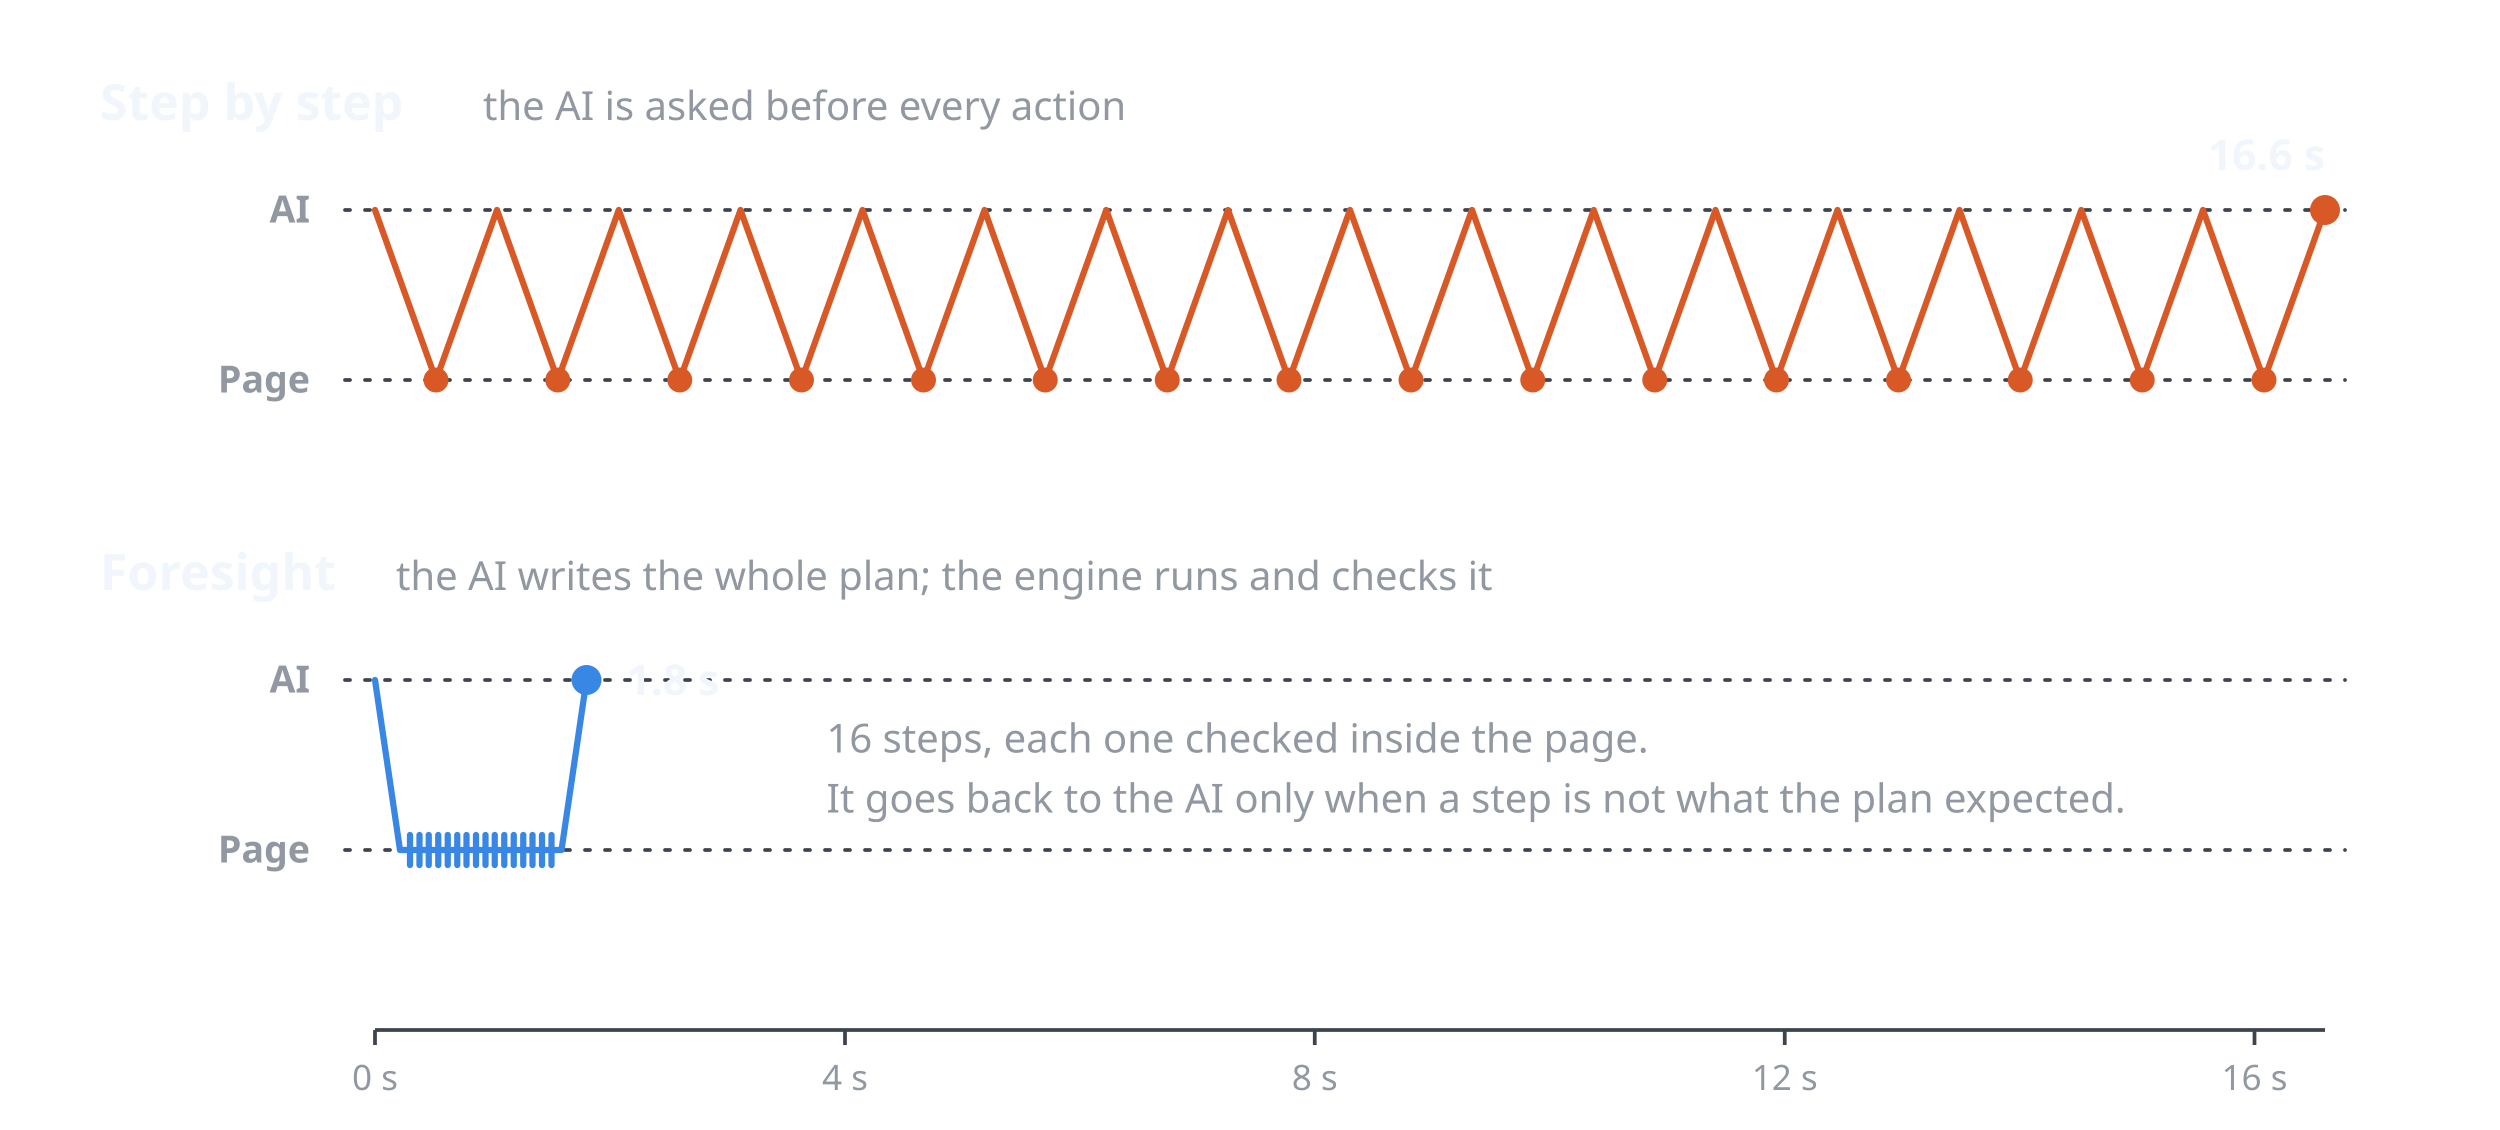
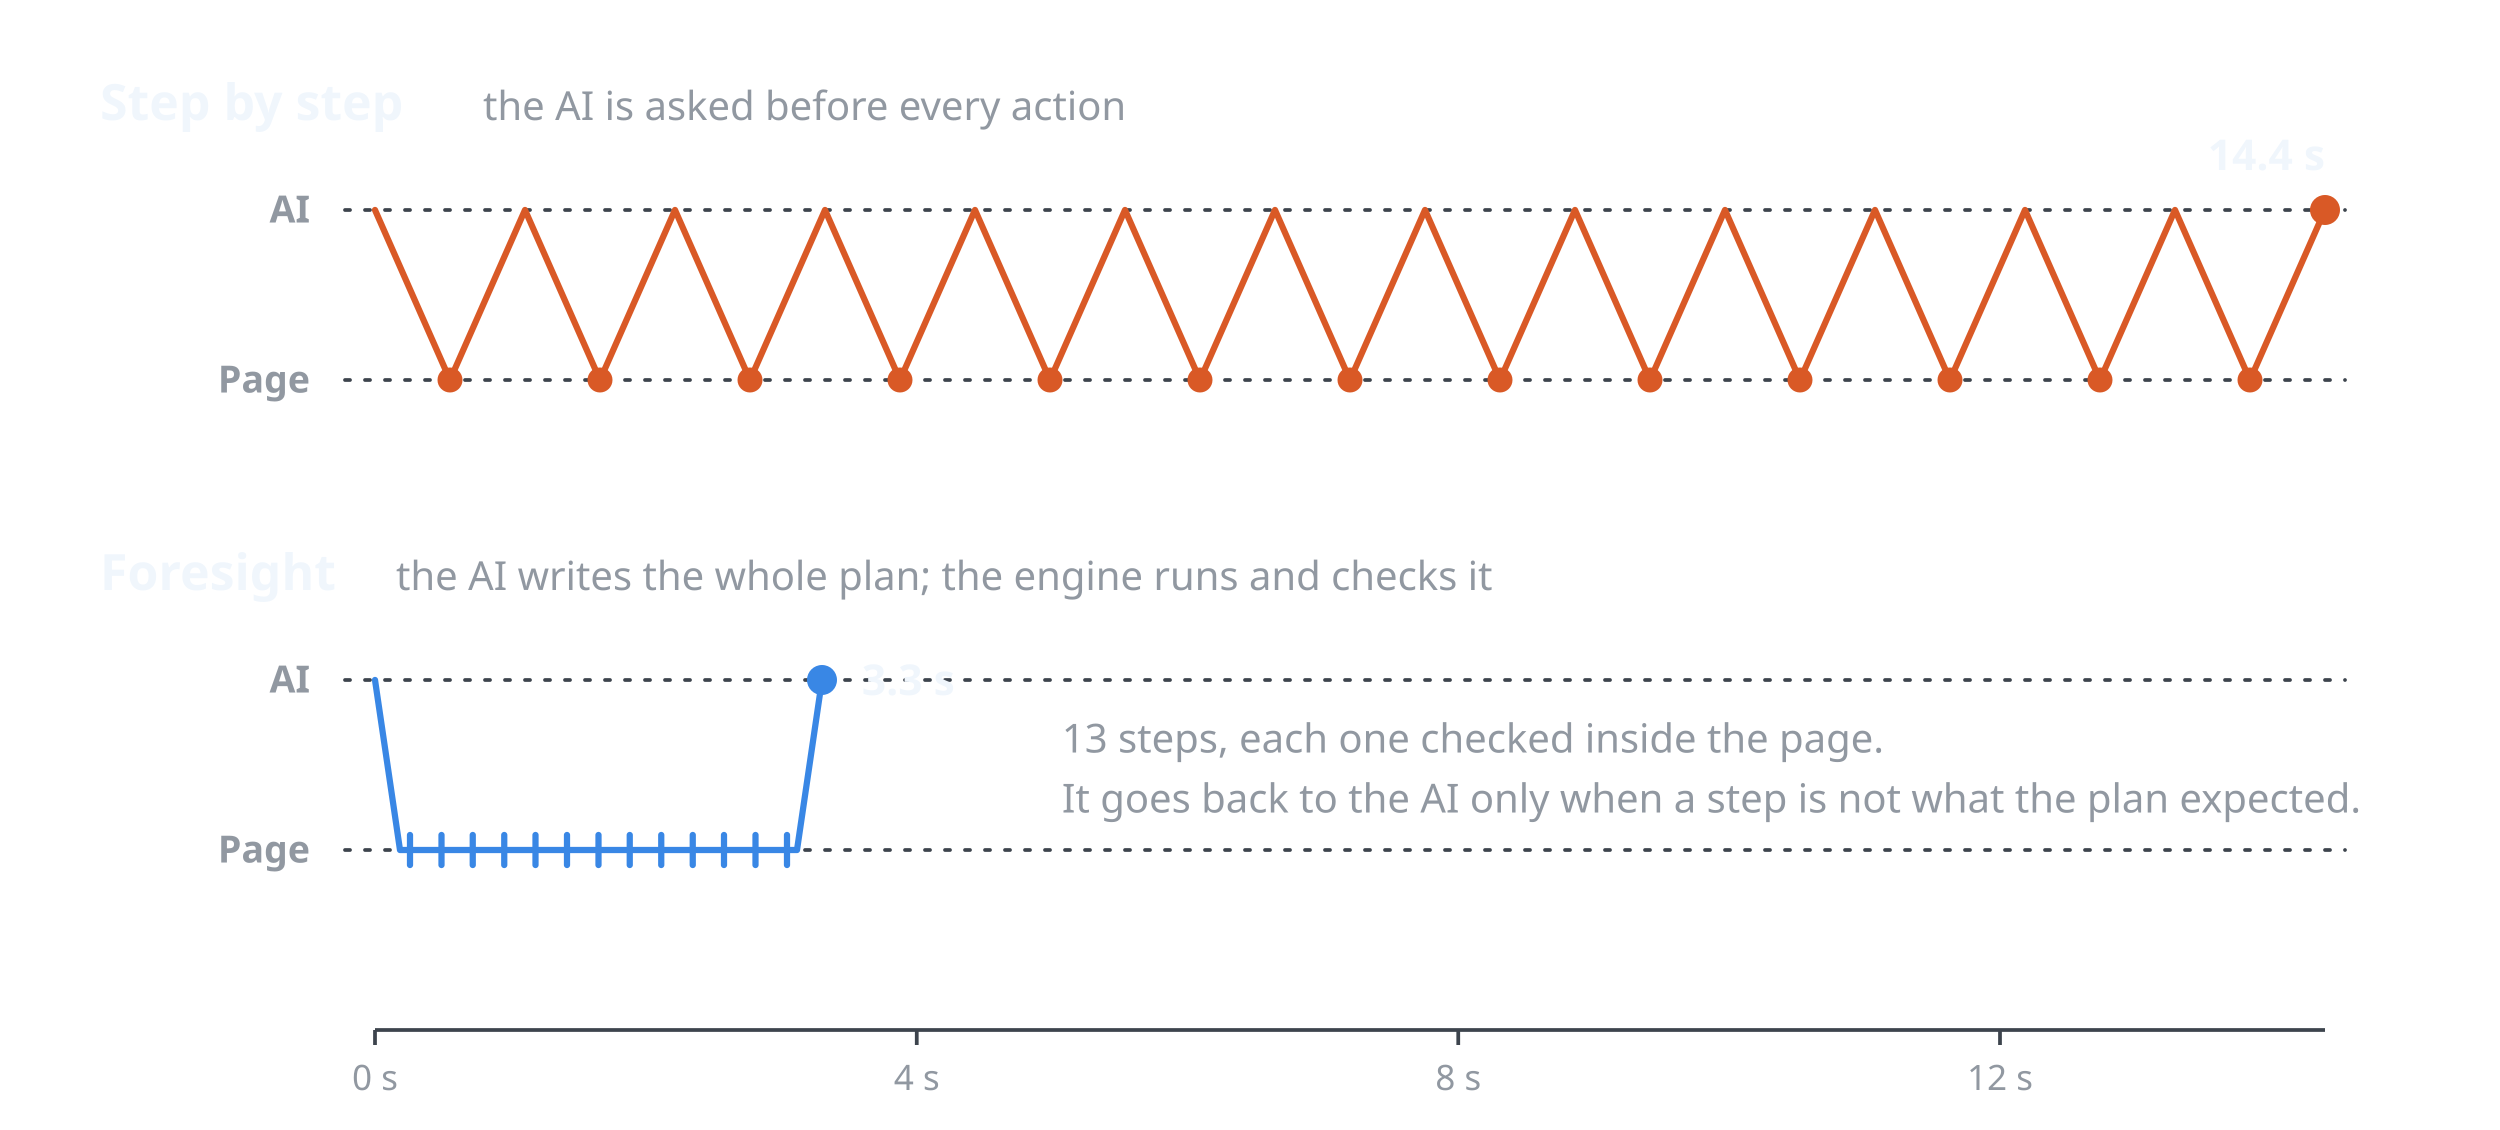
- <svg xmlns="http://www.w3.org/2000/svg" viewBox="0 0 1000 452" width="1000" height="452" role="img" aria-label="Step by step makes 16 trips to the AI and takes 16.6 seconds. Foresight makes one and takes 1.8 seconds." font-family="-apple-system,BlinkMacSystemFont,'Segoe UI','Noto Sans',Helvetica,Arial,sans-serif">
+ <svg xmlns="http://www.w3.org/2000/svg" viewBox="0 0 1000 452" width="1000" height="452" role="img" aria-label="Step by step looks at the page 13 times and takes 14.4 seconds. Foresight runs one plan and takes 3.3 seconds." font-family="-apple-system,BlinkMacSystemFont,'Segoe UI','Noto Sans',Helvetica,Arial,sans-serif">
  <text x="40" y="48" font-size="20" font-weight="700" fill="#f0f6fc" text-anchor="start">Step by step</text>
  <text x="193.2" y="48" font-size="16" font-weight="400" fill="#9198a1" text-anchor="start">the AI is asked before every action</text>
  <text x="124" y="89" font-size="15" font-weight="600" fill="#9198a1" text-anchor="end">AI</text>
  <line x1="138" y1="84" x2="938" y2="84" stroke="#3d444d" stroke-width="1.5" stroke-dasharray="2 6" stroke-linecap="round" />
  <text x="124" y="157" font-size="15" font-weight="600" fill="#9198a1" text-anchor="end">Page</text>
  <line x1="138" y1="152" x2="938" y2="152" stroke="#3d444d" stroke-width="1.5" stroke-dasharray="2 6" stroke-linecap="round" />
-   <polyline points="150.0,84 174.4,152 198.8,84 223.1,152 247.5,84 271.9,152 296.2,84 320.6,152 345.0,84 369.4,152 393.8,84 418.1,152 442.5,84 466.9,152 491.2,84 515.6,152 540.0,84 564.4,152 588.8,84 613.1,152 637.5,84 661.9,152 686.2,84 710.6,152 735.0,84 759.4,152 783.8,84 808.1,152 832.5,84 856.9,152 881.2,84 905.6,152 930.0,84" fill="none" stroke="#d95926" stroke-width="2.5" stroke-linejoin="round" stroke-linecap="round" />
-   <circle cx="174.4" cy="152" r="5" fill="#d95926" />
-   <circle cx="223.1" cy="152" r="5" fill="#d95926" />
-   <circle cx="271.9" cy="152" r="5" fill="#d95926" />
-   <circle cx="320.6" cy="152" r="5" fill="#d95926" />
-   <circle cx="369.4" cy="152" r="5" fill="#d95926" />
-   <circle cx="418.1" cy="152" r="5" fill="#d95926" />
-   <circle cx="466.9" cy="152" r="5" fill="#d95926" />
-   <circle cx="515.6" cy="152" r="5" fill="#d95926" />
-   <circle cx="564.4" cy="152" r="5" fill="#d95926" />
-   <circle cx="613.1" cy="152" r="5" fill="#d95926" />
-   <circle cx="661.9" cy="152" r="5" fill="#d95926" />
-   <circle cx="710.6" cy="152" r="5" fill="#d95926" />
-   <circle cx="759.4" cy="152" r="5" fill="#d95926" />
-   <circle cx="808.1" cy="152" r="5" fill="#d95926" />
-   <circle cx="856.9" cy="152" r="5" fill="#d95926" />
-   <circle cx="905.6" cy="152" r="5" fill="#d95926" />
+   <polyline points="150.0,84 180.0,152 210.0,84 240.0,152 270.0,84 300.0,152 330.0,84 360.0,152 390.0,84 420.0,152 450.0,84 480.0,152 510.0,84 540.0,152 570.0,84 600.0,152 630.0,84 660.0,152 690.0,84 720.0,152 750.0,84 780.0,152 810.0,84 840.0,152 870.0,84 900.0,152 930.0,84" fill="none" stroke="#d95926" stroke-width="2.5" stroke-linejoin="round" stroke-linecap="round" />
+   <circle cx="180.0" cy="152" r="5" fill="#d95926" />
+   <circle cx="240.0" cy="152" r="5" fill="#d95926" />
+   <circle cx="300.0" cy="152" r="5" fill="#d95926" />
+   <circle cx="360.0" cy="152" r="5" fill="#d95926" />
+   <circle cx="420.0" cy="152" r="5" fill="#d95926" />
+   <circle cx="480.0" cy="152" r="5" fill="#d95926" />
+   <circle cx="540.0" cy="152" r="5" fill="#d95926" />
+   <circle cx="600.0" cy="152" r="5" fill="#d95926" />
+   <circle cx="660.0" cy="152" r="5" fill="#d95926" />
+   <circle cx="720.0" cy="152" r="5" fill="#d95926" />
+   <circle cx="780.0" cy="152" r="5" fill="#d95926" />
+   <circle cx="840.0" cy="152" r="5" fill="#d95926" />
+   <circle cx="900.0" cy="152" r="5" fill="#d95926" />
  <circle cx="930.0" cy="84" r="6" fill="#d95926" />
-   <text x="930.0" y="68" font-size="17" font-weight="700" fill="#f0f6fc" text-anchor="end">16.6 s</text>
+   <text x="930.0" y="68" font-size="17" font-weight="700" fill="#f0f6fc" text-anchor="end">14.4 s</text>
  <text x="40" y="236" font-size="20" font-weight="700" fill="#f0f6fc" text-anchor="start">Foresight</text>
  <text x="158.4" y="236" font-size="16" font-weight="400" fill="#9198a1" text-anchor="start">the AI writes the whole plan; the engine runs and checks it</text>
  <text x="124" y="277" font-size="15" font-weight="600" fill="#9198a1" text-anchor="end">AI</text>
  <line x1="138" y1="272" x2="938" y2="272" stroke="#3d444d" stroke-width="1.5" stroke-dasharray="2 6" stroke-linecap="round" />
  <text x="124" y="345" font-size="15" font-weight="600" fill="#9198a1" text-anchor="end">Page</text>
  <line x1="138" y1="340" x2="938" y2="340" stroke="#3d444d" stroke-width="1.5" stroke-dasharray="2 6" stroke-linecap="round" />
-   <path d="M150 272 L160 340 L224.6 340 L234.6 272" fill="none" stroke="#3987e5" stroke-width="2.5" stroke-linejoin="round" stroke-linecap="round" />
+   <path d="M150 272 L160 340 L318.8 340 L328.8 272" fill="none" stroke="#3987e5" stroke-width="2.5" stroke-linejoin="round" stroke-linecap="round" />
  <line x1="164.0" y1="334" x2="164.0" y2="346" stroke="#3987e5" stroke-width="2.5" stroke-linecap="round" />
-   <line x1="167.8" y1="334" x2="167.8" y2="346" stroke="#3987e5" stroke-width="2.5" stroke-linecap="round" />
-   <line x1="171.5" y1="334" x2="171.5" y2="346" stroke="#3987e5" stroke-width="2.5" stroke-linecap="round" />
-   <line x1="175.3" y1="334" x2="175.3" y2="346" stroke="#3987e5" stroke-width="2.5" stroke-linecap="round" />
-   <line x1="179.1" y1="334" x2="179.1" y2="346" stroke="#3987e5" stroke-width="2.5" stroke-linecap="round" />
-   <line x1="182.9" y1="334" x2="182.9" y2="346" stroke="#3987e5" stroke-width="2.5" stroke-linecap="round" />
-   <line x1="186.6" y1="334" x2="186.6" y2="346" stroke="#3987e5" stroke-width="2.5" stroke-linecap="round" />
-   <line x1="190.4" y1="334" x2="190.4" y2="346" stroke="#3987e5" stroke-width="2.5" stroke-linecap="round" />
-   <line x1="194.2" y1="334" x2="194.2" y2="346" stroke="#3987e5" stroke-width="2.5" stroke-linecap="round" />
-   <line x1="197.9" y1="334" x2="197.9" y2="346" stroke="#3987e5" stroke-width="2.5" stroke-linecap="round" />
+   <line x1="176.6" y1="334" x2="176.6" y2="346" stroke="#3987e5" stroke-width="2.5" stroke-linecap="round" />
+   <line x1="189.1" y1="334" x2="189.1" y2="346" stroke="#3987e5" stroke-width="2.5" stroke-linecap="round" />
  <line x1="201.7" y1="334" x2="201.7" y2="346" stroke="#3987e5" stroke-width="2.5" stroke-linecap="round" />
-   <line x1="205.5" y1="334" x2="205.5" y2="346" stroke="#3987e5" stroke-width="2.5" stroke-linecap="round" />
-   <line x1="209.3" y1="334" x2="209.3" y2="346" stroke="#3987e5" stroke-width="2.5" stroke-linecap="round" />
-   <line x1="213.0" y1="334" x2="213.0" y2="346" stroke="#3987e5" stroke-width="2.5" stroke-linecap="round" />
-   <line x1="216.8" y1="334" x2="216.8" y2="346" stroke="#3987e5" stroke-width="2.5" stroke-linecap="round" />
-   <line x1="220.6" y1="334" x2="220.6" y2="346" stroke="#3987e5" stroke-width="2.5" stroke-linecap="round" />
-   <circle cx="234.6" cy="272" r="6" fill="#3987e5" />
-   <text x="250.578" y="278" font-size="17" font-weight="700" fill="#f0f6fc" text-anchor="start">1.8 s</text>
-   <text x="330.578" y="301" font-size="16" font-weight="400" fill="#9198a1" text-anchor="start">16 steps, each one checked inside the page.</text>
-   <text x="330.578" y="325" font-size="16" font-weight="400" fill="#9198a1" text-anchor="start">It goes back to the AI only when a step is not what the plan expected.</text>
+   <line x1="214.2" y1="334" x2="214.2" y2="346" stroke="#3987e5" stroke-width="2.5" stroke-linecap="round" />
+   <line x1="226.8" y1="334" x2="226.8" y2="346" stroke="#3987e5" stroke-width="2.5" stroke-linecap="round" />
+   <line x1="239.4" y1="334" x2="239.4" y2="346" stroke="#3987e5" stroke-width="2.5" stroke-linecap="round" />
+   <line x1="251.9" y1="334" x2="251.9" y2="346" stroke="#3987e5" stroke-width="2.5" stroke-linecap="round" />
+   <line x1="264.5" y1="334" x2="264.5" y2="346" stroke="#3987e5" stroke-width="2.5" stroke-linecap="round" />
+   <line x1="277.1" y1="334" x2="277.1" y2="346" stroke="#3987e5" stroke-width="2.5" stroke-linecap="round" />
+   <line x1="289.6" y1="334" x2="289.6" y2="346" stroke="#3987e5" stroke-width="2.5" stroke-linecap="round" />
+   <line x1="302.2" y1="334" x2="302.2" y2="346" stroke="#3987e5" stroke-width="2.5" stroke-linecap="round" />
+   <line x1="314.8" y1="334" x2="314.8" y2="346" stroke="#3987e5" stroke-width="2.5" stroke-linecap="round" />
+   <circle cx="328.8" cy="272" r="6" fill="#3987e5" />
+   <text x="344.75" y="278" font-size="17" font-weight="700" fill="#f0f6fc" text-anchor="start">3.3 s</text>
+   <text x="424.75" y="301" font-size="16" font-weight="400" fill="#9198a1" text-anchor="start">13 steps, each one checked inside the page.</text>
+   <text x="424.75" y="325" font-size="16" font-weight="400" fill="#9198a1" text-anchor="start">It goes back to the AI only when a step is not what the plan expected.</text>
  <line x1="150" y1="412" x2="930" y2="412" stroke="#3d444d" stroke-width="1.5" />
  <line x1="150.0" y1="412" x2="150.0" y2="418" stroke="#3d444d" stroke-width="1.5" />
  <text x="150.0" y="436" font-size="14" font-weight="400" fill="#9198a1" text-anchor="middle">0 s</text>
-   <line x1="338.0" y1="412" x2="338.0" y2="418" stroke="#3d444d" stroke-width="1.5" />
-   <text x="338.0" y="436" font-size="14" font-weight="400" fill="#9198a1" text-anchor="middle">4 s</text>
-   <line x1="525.9" y1="412" x2="525.9" y2="418" stroke="#3d444d" stroke-width="1.5" />
-   <text x="525.9" y="436" font-size="14" font-weight="400" fill="#9198a1" text-anchor="middle">8 s</text>
-   <line x1="713.9" y1="412" x2="713.9" y2="418" stroke="#3d444d" stroke-width="1.5" />
-   <text x="713.9" y="436" font-size="14" font-weight="400" fill="#9198a1" text-anchor="middle">12 s</text>
-   <line x1="901.8" y1="412" x2="901.8" y2="418" stroke="#3d444d" stroke-width="1.5" />
-   <text x="901.8" y="436" font-size="14" font-weight="400" fill="#9198a1" text-anchor="middle">16 s</text>
+   <line x1="366.7" y1="412" x2="366.7" y2="418" stroke="#3d444d" stroke-width="1.5" />
+   <text x="366.7" y="436" font-size="14" font-weight="400" fill="#9198a1" text-anchor="middle">4 s</text>
+   <line x1="583.3" y1="412" x2="583.3" y2="418" stroke="#3d444d" stroke-width="1.5" />
+   <text x="583.3" y="436" font-size="14" font-weight="400" fill="#9198a1" text-anchor="middle">8 s</text>
+   <line x1="800.0" y1="412" x2="800.0" y2="418" stroke="#3d444d" stroke-width="1.5" />
+   <text x="800.0" y="436" font-size="14" font-weight="400" fill="#9198a1" text-anchor="middle">12 s</text>
</svg>
